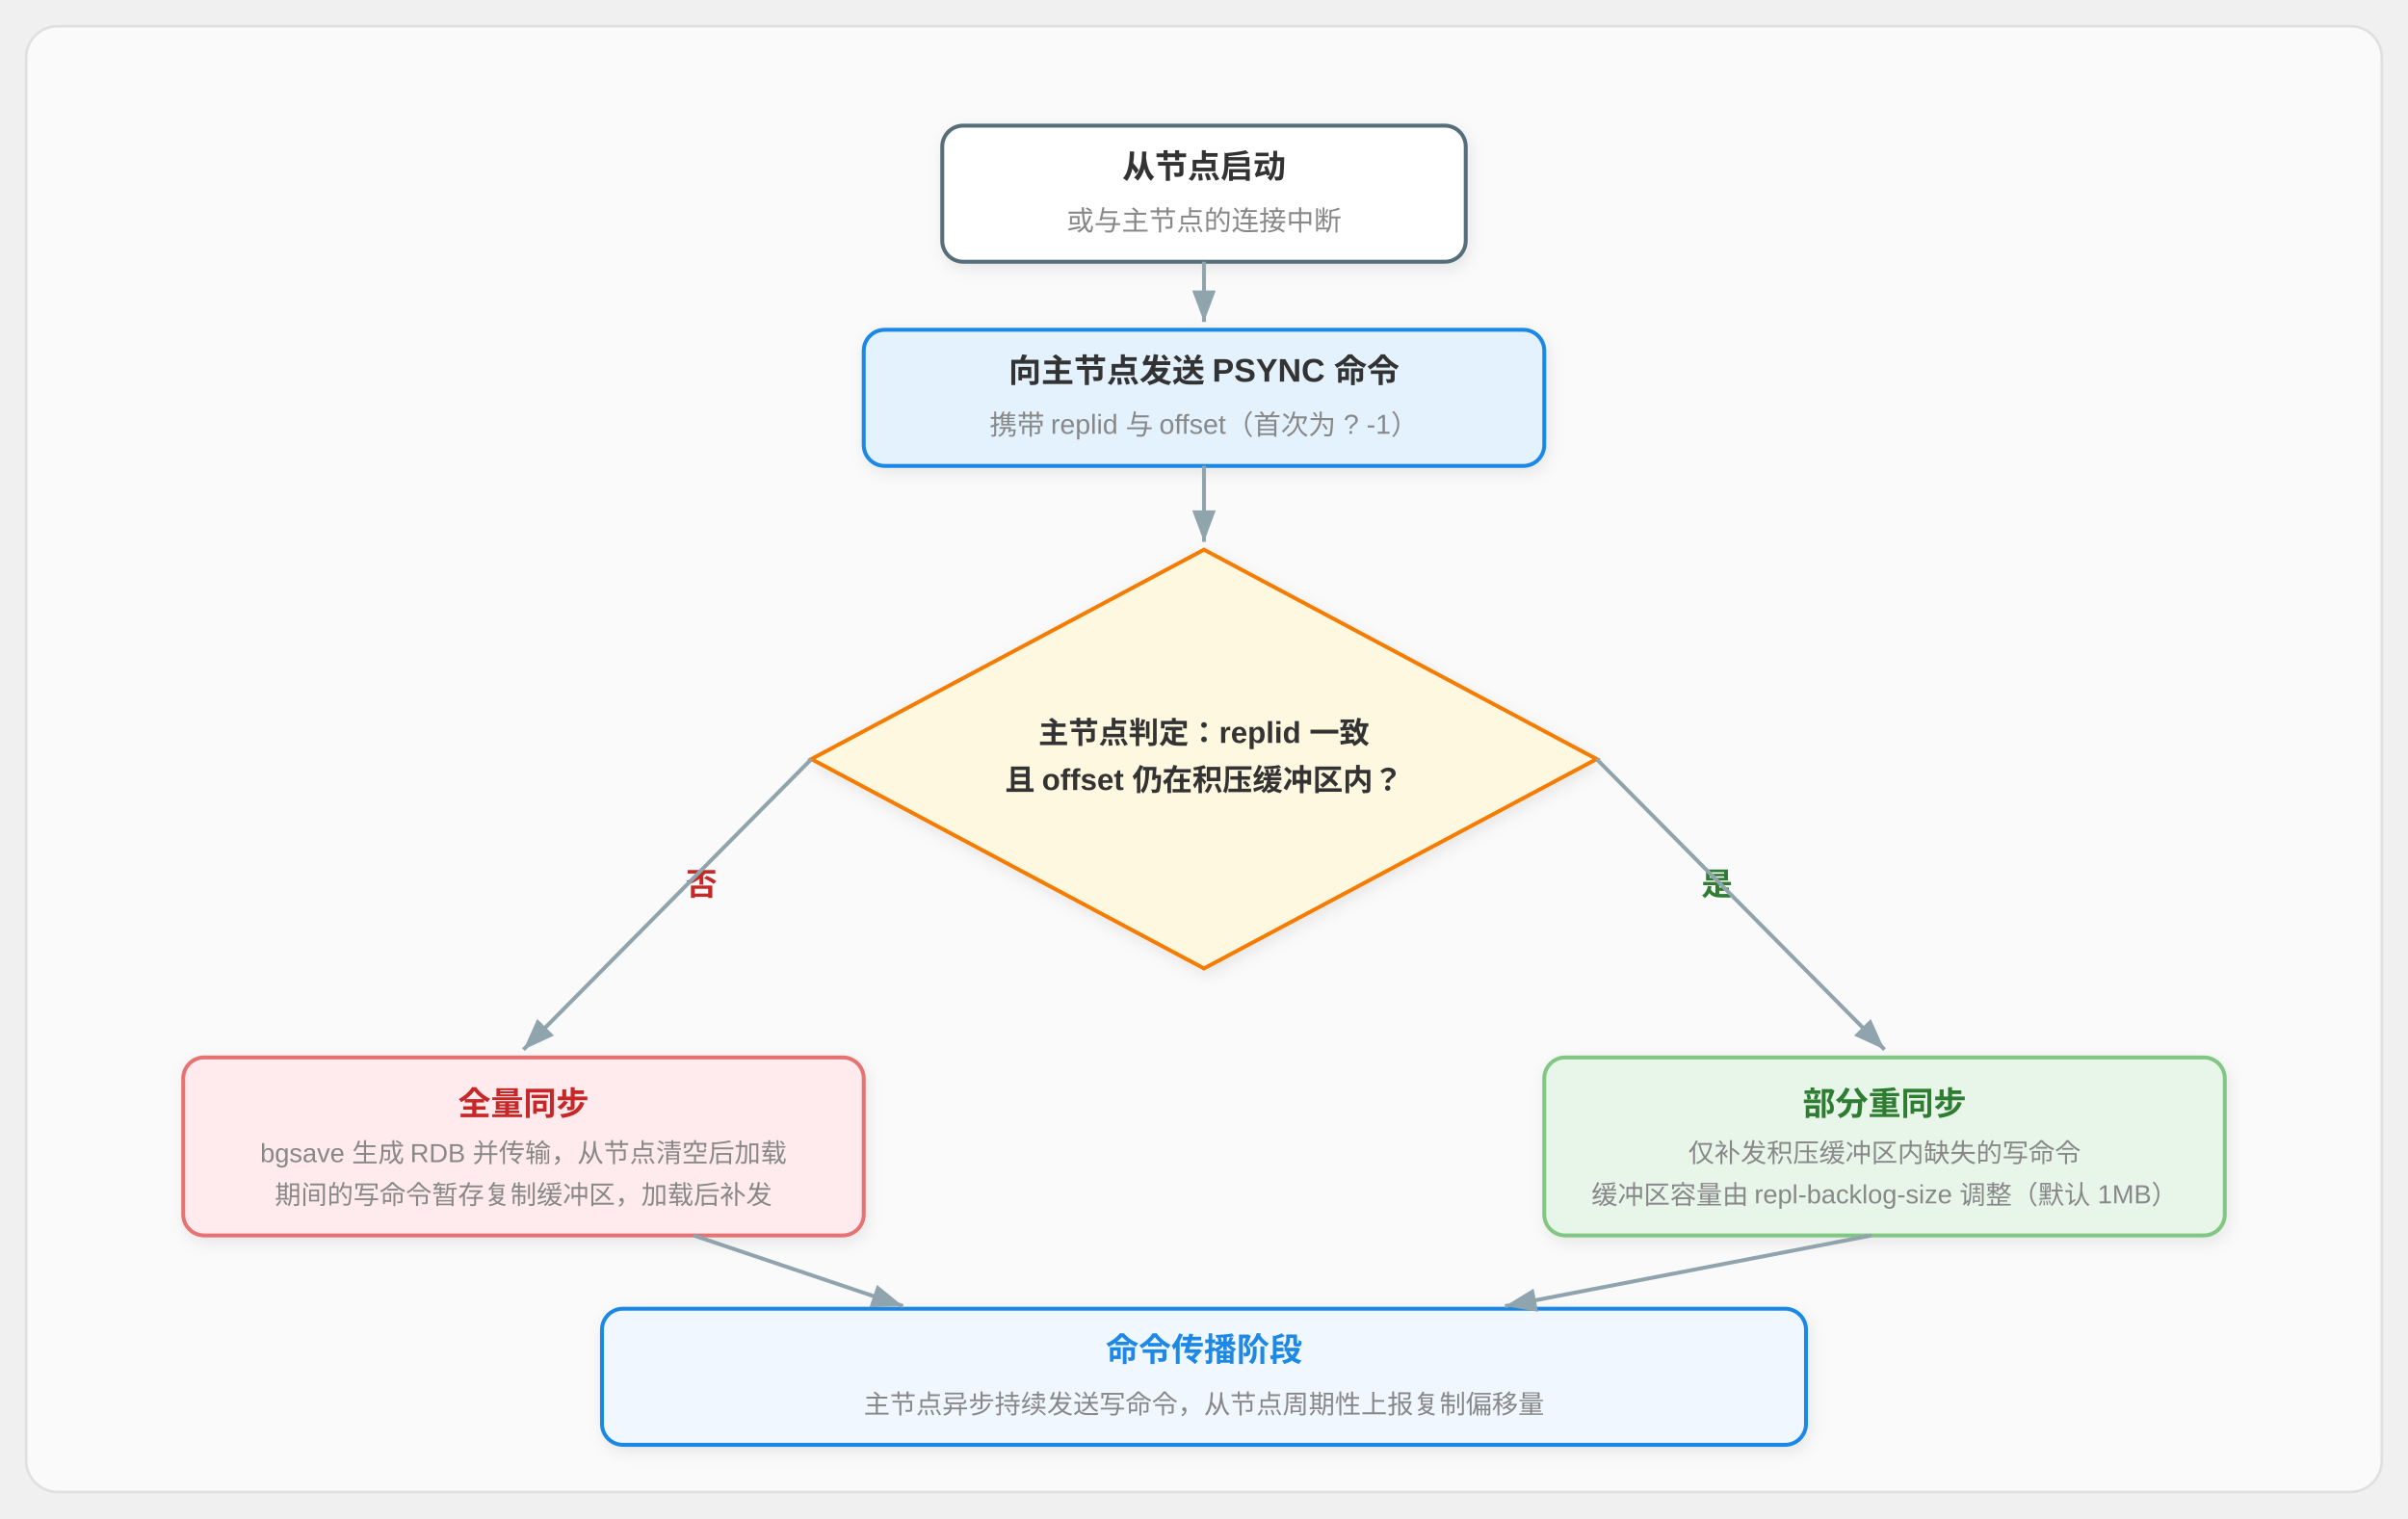
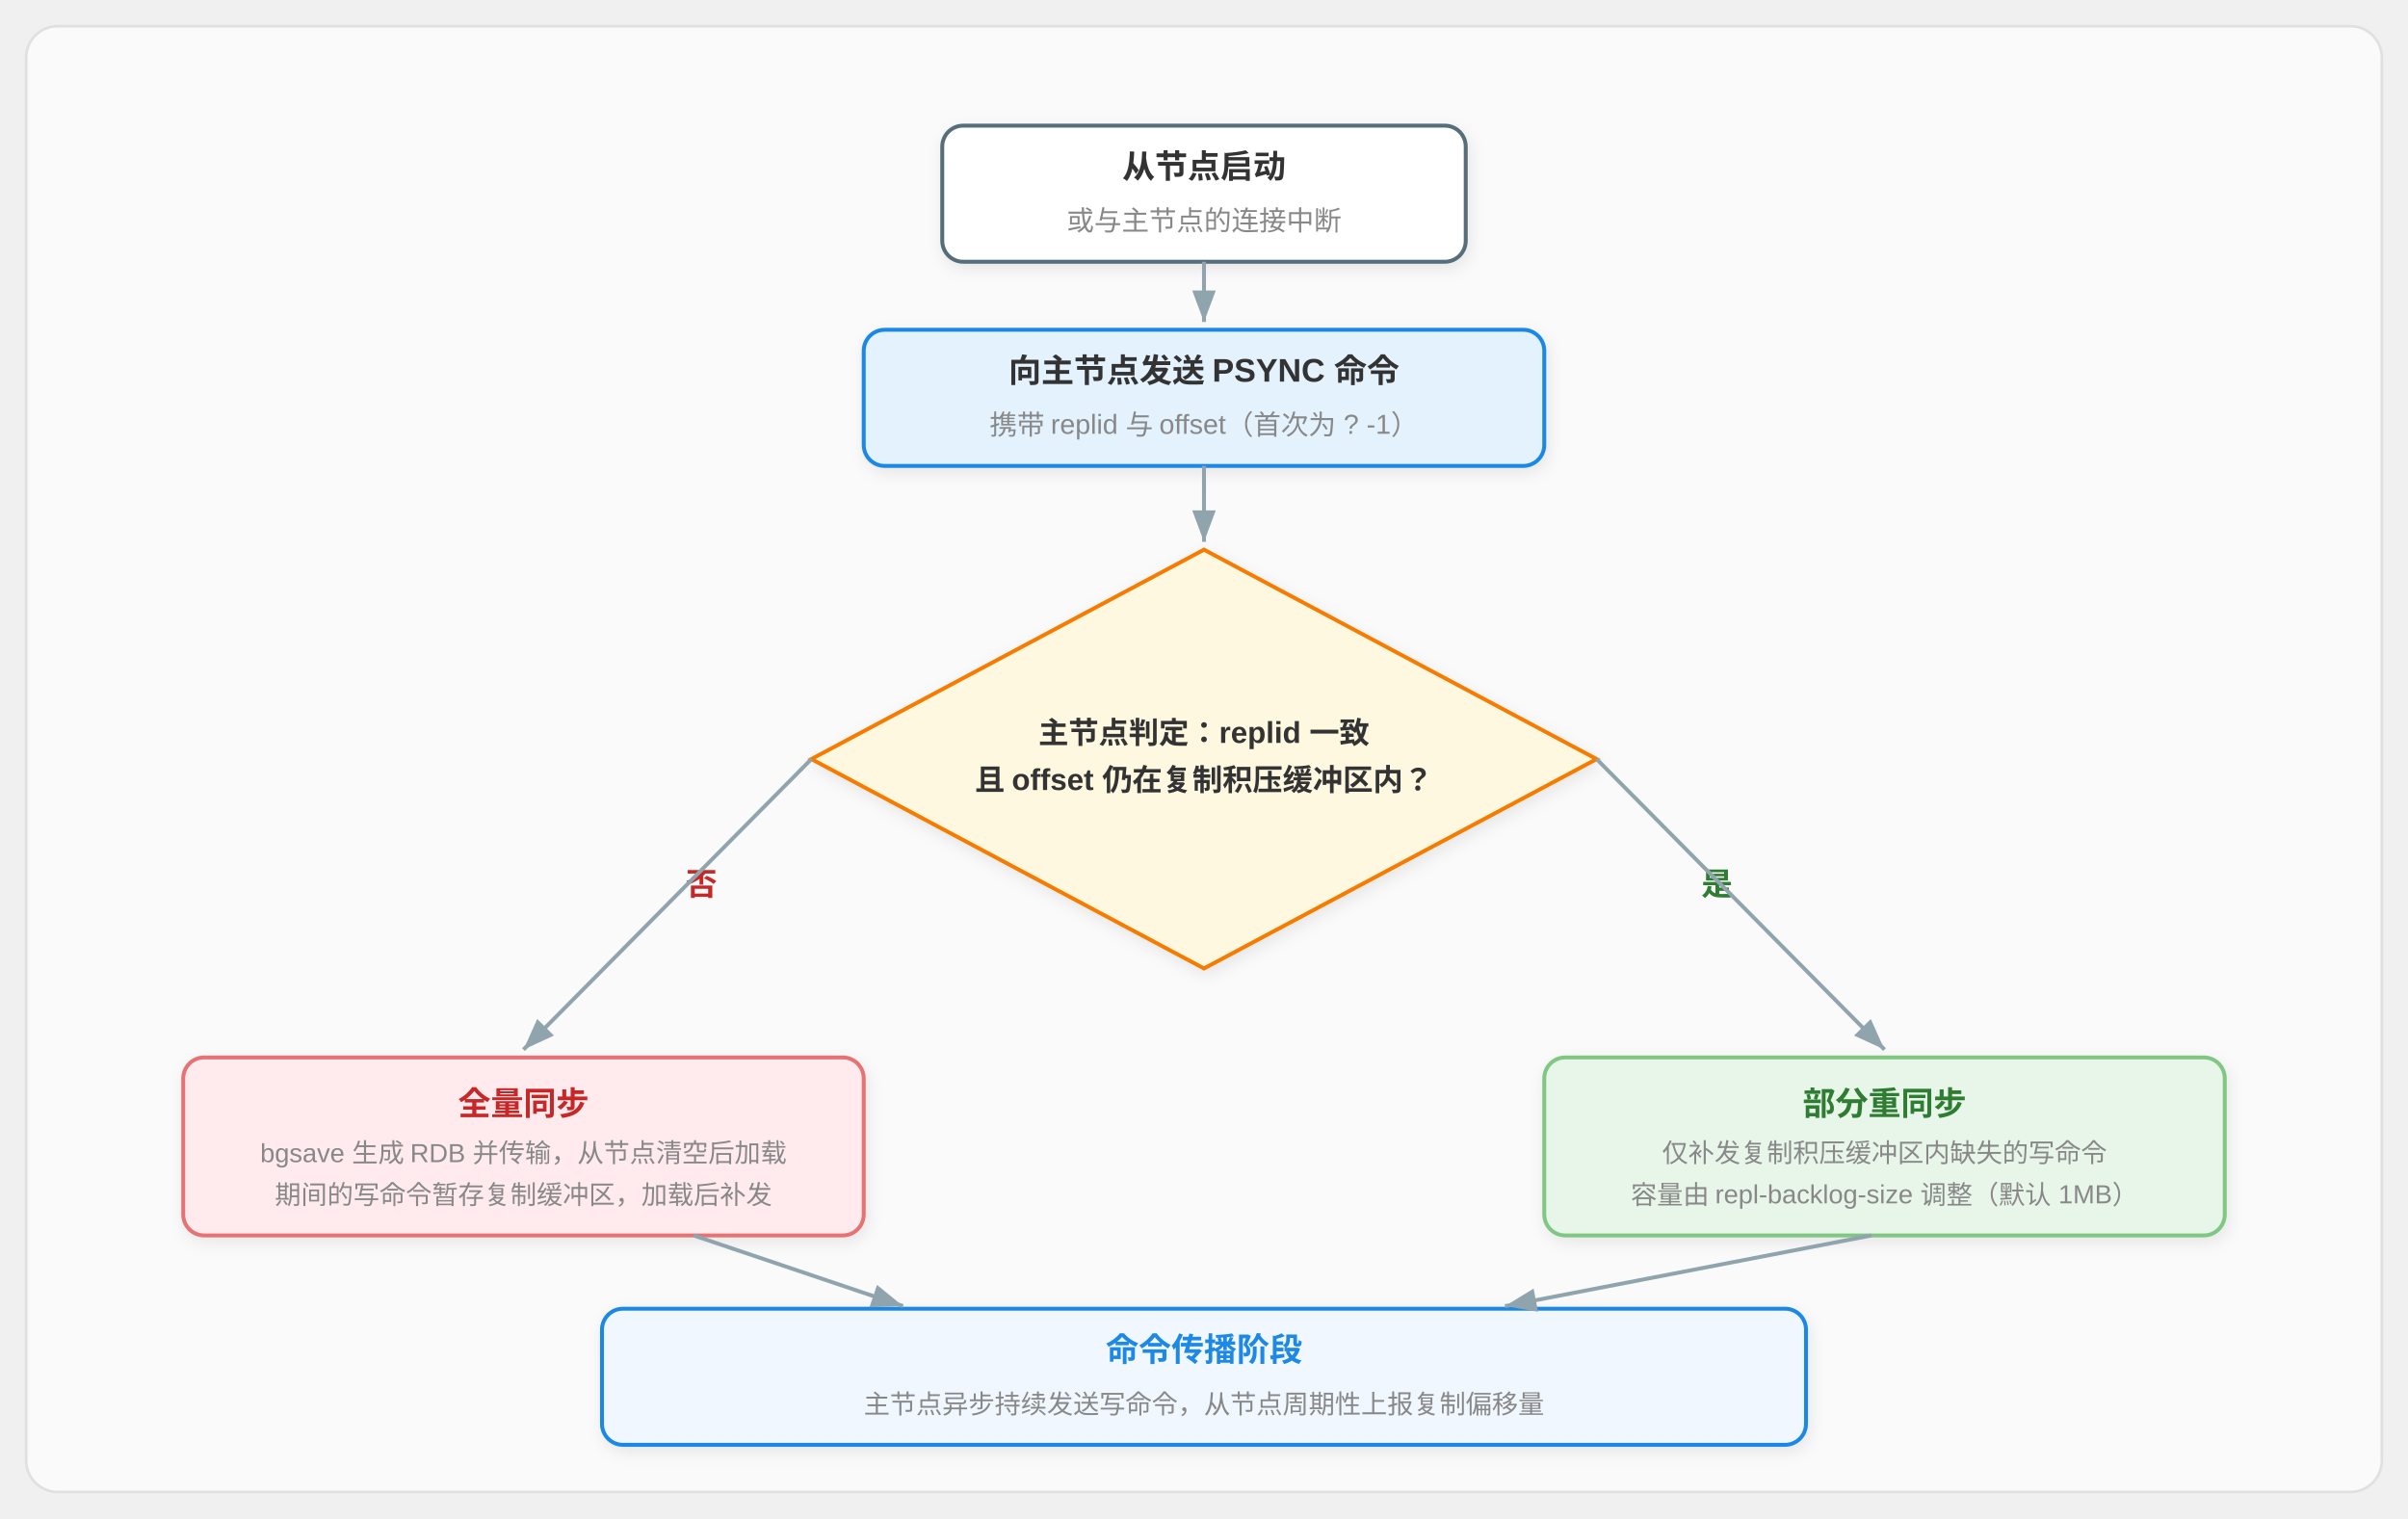
<svg xmlns="http://www.w3.org/2000/svg" viewBox="0 0 920 580" font-family="'Segoe UI',Arial,sans-serif">
  <defs>
    <filter id="s1" x="-20%" y="-20%" width="140%" height="140%">
      <feDropShadow dx="1" dy="2" flood-color="#000" flood-opacity="0.08" stdDeviation="3" />
    </filter>
    <marker id="ah" markerWidth="8" markerHeight="6" refX="8" refY="3" orient="auto">
      <path d="M0,0 L8,3 L0,6Z" fill="#90A4AE" />
    </marker>
  </defs>
  <rect x="10" y="10" width="900" height="560" rx="12" fill="#FAFAFA" stroke="#E0E0E0" stroke-width="1" />
  <rect x="360" y="48" width="200" height="52" rx="8" fill="#FFFFFF" stroke="#546E7A" stroke-width="1.5" filter="url(#s1)" />
  <text x="460" y="68" text-anchor="middle" font-size="12.5" font-weight="600" fill="#333333">从节点启动</text>
  <text x="460" y="88" text-anchor="middle" font-size="10.5" fill="#888888">或与主节点的连接中断</text>
  <rect x="330" y="126" width="260" height="52" rx="8" fill="#E3F2FD" stroke="#1E88E5" stroke-width="1.5" filter="url(#s1)" />
  <text x="460" y="146" text-anchor="middle" font-size="12.5" font-weight="600" fill="#333333">向主节点发送 PSYNC 命令</text>
  <text x="460" y="166" text-anchor="middle" font-size="10.5" fill="#888888">携带 replid 与 offset（首次为 ? -1）</text>
  <polygon points="460,210 610,290 460,370 310,290" fill="#FFF8E1" stroke="#F57C00" stroke-width="1.5" filter="url(#s1)" />
  <text x="460" y="284" text-anchor="middle" font-size="11.5" font-weight="600" fill="#333333">主节点判定：replid 一致</text>
-   <text x="460" y="302" text-anchor="middle" font-size="11.5" font-weight="600" fill="#333333">且 offset 仍在积压缓冲区内？</text>
+   <text x="460" y="302" text-anchor="middle" font-size="11.5" font-weight="600" fill="#333333">且 offset 仍在复制积压缓冲区内？</text>
  <text x="268" y="342" text-anchor="middle" font-size="12" font-weight="bold" fill="#C62828">否</text>
  <text x="656" y="342" text-anchor="middle" font-size="12" font-weight="bold" fill="#2E7D32">是</text>
  <rect x="70" y="404" width="260" height="68" rx="8" fill="#FFEBEE" stroke="#E57373" stroke-width="1.5" filter="url(#s1)" />
  <text x="200" y="426" text-anchor="middle" font-size="12.5" font-weight="bold" fill="#C62828">全量同步</text>
  <text x="200" y="444" text-anchor="middle" font-size="10" fill="#888888">bgsave 生成 RDB 并传输，从节点清空后加载</text>
  <text x="200" y="460" text-anchor="middle" font-size="10" fill="#888888">期间的写命令暂存复制缓冲区，加载后补发</text>
  <rect x="590" y="404" width="260" height="68" rx="8" fill="#E8F5E9" stroke="#81C784" stroke-width="1.5" filter="url(#s1)" />
  <text x="720" y="426" text-anchor="middle" font-size="12.5" font-weight="bold" fill="#2E7D32">部分重同步</text>
-   <text x="720" y="444" text-anchor="middle" font-size="10" fill="#888888">仅补发积压缓冲区内缺失的写命令</text>
-   <text x="720" y="460" text-anchor="middle" font-size="10" fill="#888888">缓冲区容量由 repl-backlog-size 调整（默认 1MB）</text>
+   <text x="720" y="444" text-anchor="middle" font-size="10" fill="#888888">仅补发复制积压缓冲区内缺失的写命令</text>
+   <text x="720" y="460" text-anchor="middle" font-size="10" fill="#888888">容量由 repl-backlog-size 调整（默认 1MB）</text>
  <rect x="230" y="500" width="460" height="52" rx="8" fill="#F0F7FF" stroke="#1E88E5" stroke-width="1.5" filter="url(#s1)" />
  <text x="460" y="520" text-anchor="middle" font-size="12.5" font-weight="bold" fill="#1E88E5">命令传播阶段</text>
  <text x="460" y="540" text-anchor="middle" font-size="10" fill="#888888">主节点异步持续发送写命令，从节点周期性上报复制偏移量</text>
  <line x1="460" y1="100" x2="460" y2="123" stroke="#90A4AE" stroke-width="1.5" marker-end="url(#ah)" />
  <line x1="460" y1="178" x2="460" y2="207" stroke="#90A4AE" stroke-width="1.5" marker-end="url(#ah)" />
  <line x1="310" y1="290" x2="200" y2="401" stroke="#90A4AE" stroke-width="1.5" marker-end="url(#ah)" />
  <line x1="610" y1="290" x2="720" y2="401" stroke="#90A4AE" stroke-width="1.5" marker-end="url(#ah)" />
  <line x1="265" y1="472" x2="345" y2="499" stroke="#90A4AE" stroke-width="1.5" marker-end="url(#ah)" />
  <line x1="715" y1="472" x2="575" y2="499" stroke="#90A4AE" stroke-width="1.5" marker-end="url(#ah)" />
</svg>
